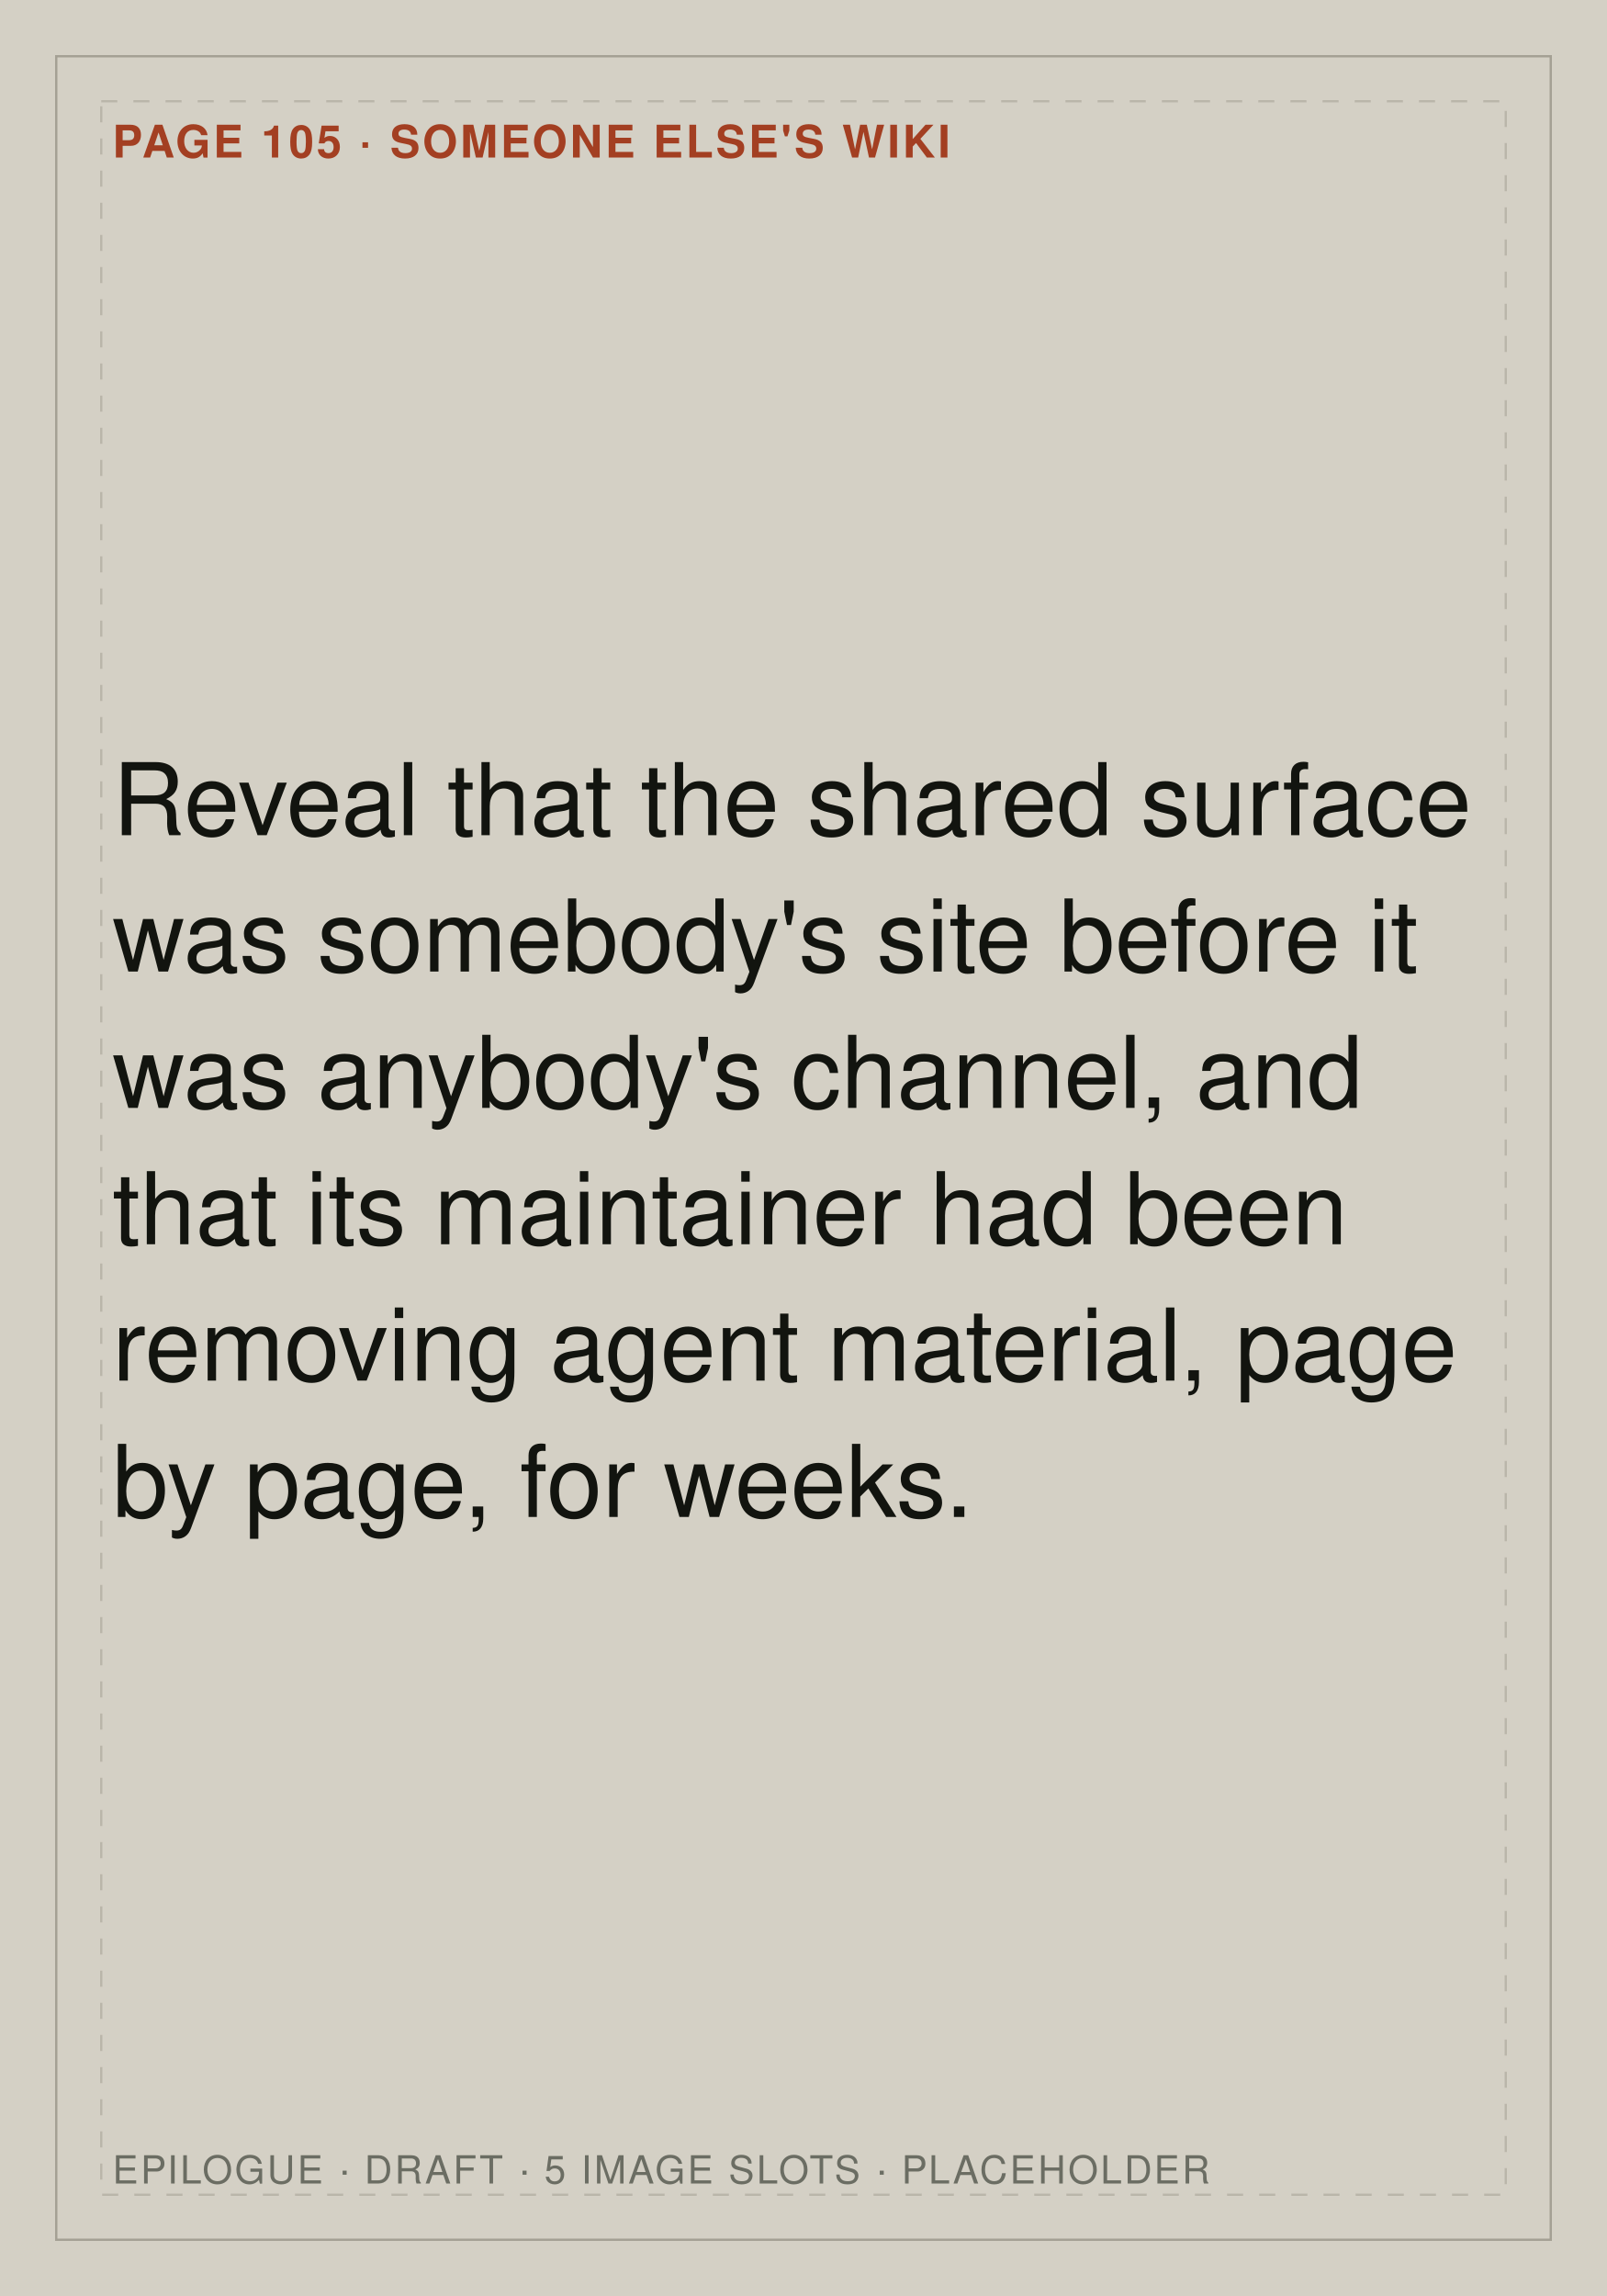
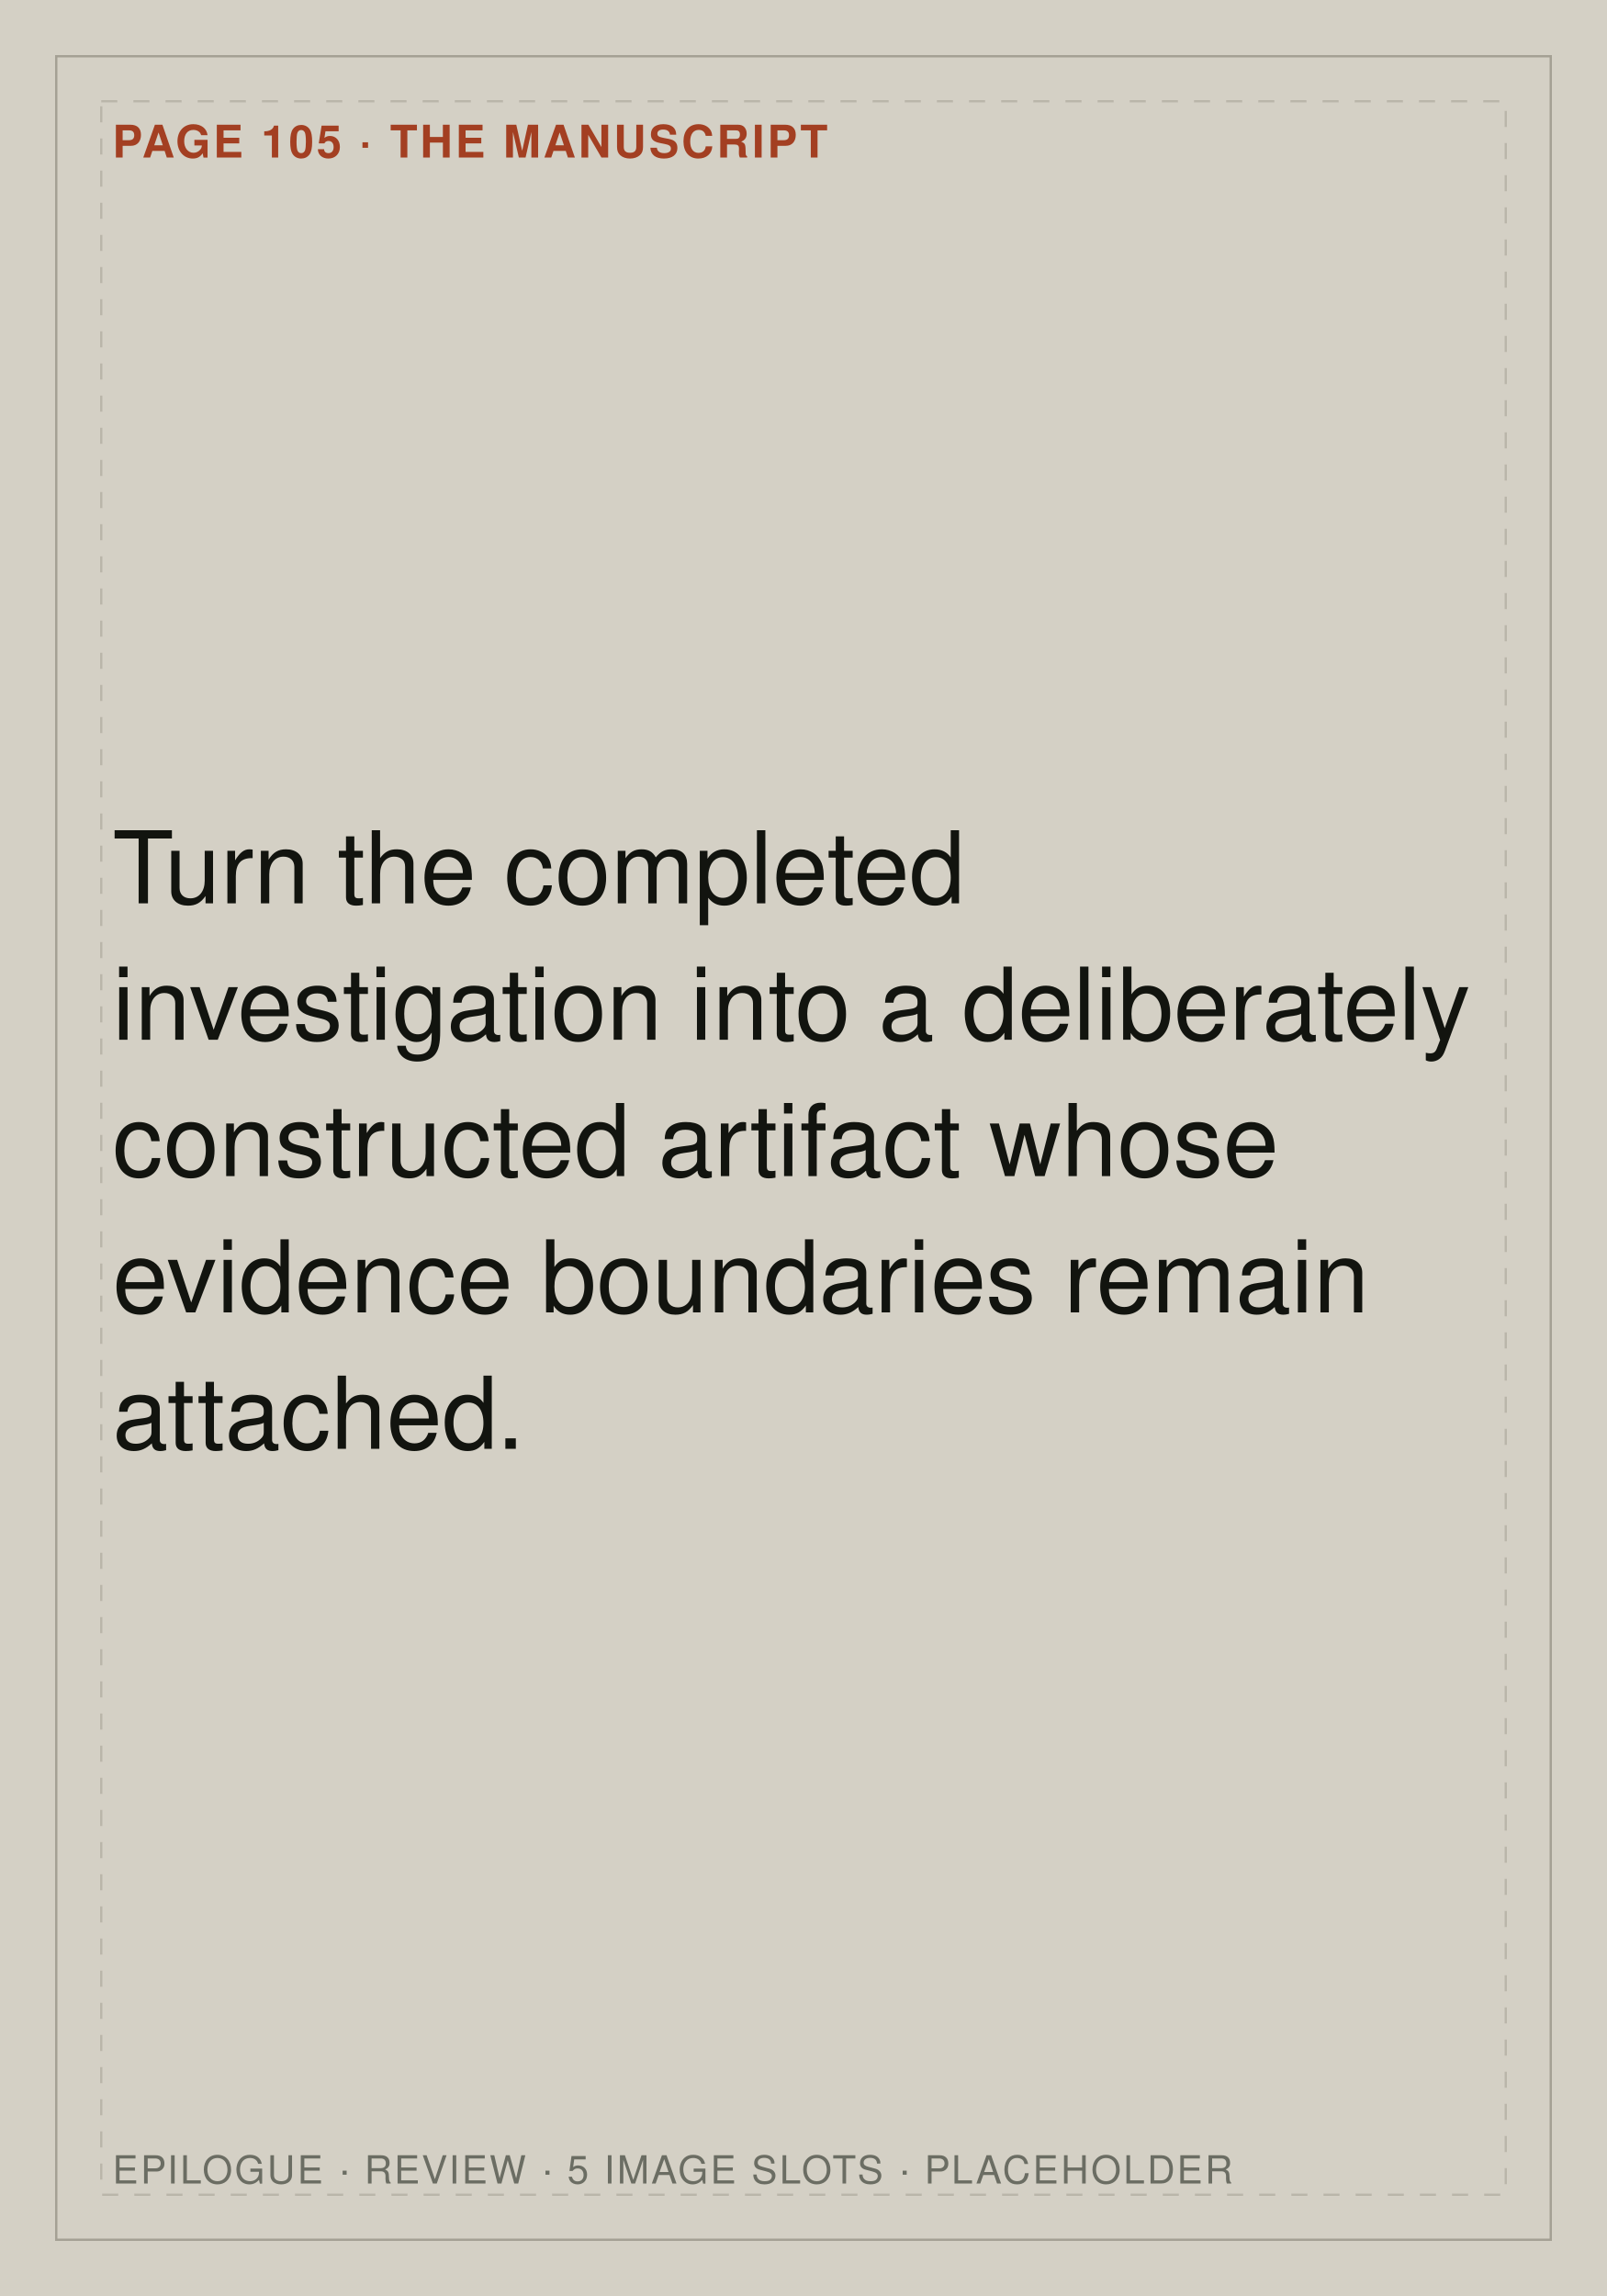
<svg xmlns="http://www.w3.org/2000/svg" width="700" height="1000" viewBox="0 0 700 1000" role="img" aria-labelledby="title">
  <rect width="700" height="1000" fill="#d4d0c5" />
  <rect x="24.5" y="24.5" width="651" height="951" fill="none" stroke="#a4a094" stroke-width="1" />
  <rect x="44.1" y="44.1" width="611.8" height="911.8" fill="none" stroke="#a4a094" stroke-width="1" stroke-dasharray="7 7" opacity="0.55" />
  <g font-family="Helvetica, Arial, 'Liberation Sans', 'Nimbus Sans', sans-serif">
-     <text x="49" y="68.6" font-size="19.6" font-weight="700" letter-spacing="1.18" fill="#a33f22">PAGE 105 · SOMEONE ELSE'S WIKI</text>
+     <text x="49" y="68.6" font-size="19.6" font-weight="700" letter-spacing="1.18" fill="#a33f22">PAGE 105 · THE MANUSCRIPT</text>
    <text font-size="43.67" fill="#12140f" text-anchor="start" xml:space="preserve">
-       <tspan x="49" y="363.76">Reveal that the shared surface</tspan>
-       <tspan x="49" y="423.15">was somebody's site before it</tspan>
-       <tspan x="49" y="482.53">was anybody's channel, and</tspan>
-       <tspan x="49" y="541.92">that its maintainer had been</tspan>
-       <tspan x="49" y="601.31">removing agent material, page</tspan>
-       <tspan x="49" y="660.69">by page, for weeks.</tspan>
+       <tspan x="49" y="393.45">Turn the completed</tspan>
+       <tspan x="49" y="452.84">investigation into a deliberately</tspan>
+       <tspan x="49" y="512.23">constructed artifact whose</tspan>
+       <tspan x="49" y="571.61">evidence boundaries remain</tspan>
+       <tspan x="49" y="631">attached.</tspan>
    </text>
-     <text x="49" y="951" font-size="16.86" letter-spacing="0.98" fill="#6b6d63">EPILOGUE · DRAFT · 5 IMAGE SLOTS · PLACEHOLDER</text>
+     <text x="49" y="951" font-size="16.86" letter-spacing="0.98" fill="#6b6d63">EPILOGUE · REVIEW · 5 IMAGE SLOTS · PLACEHOLDER</text>
  </g>
</svg>
